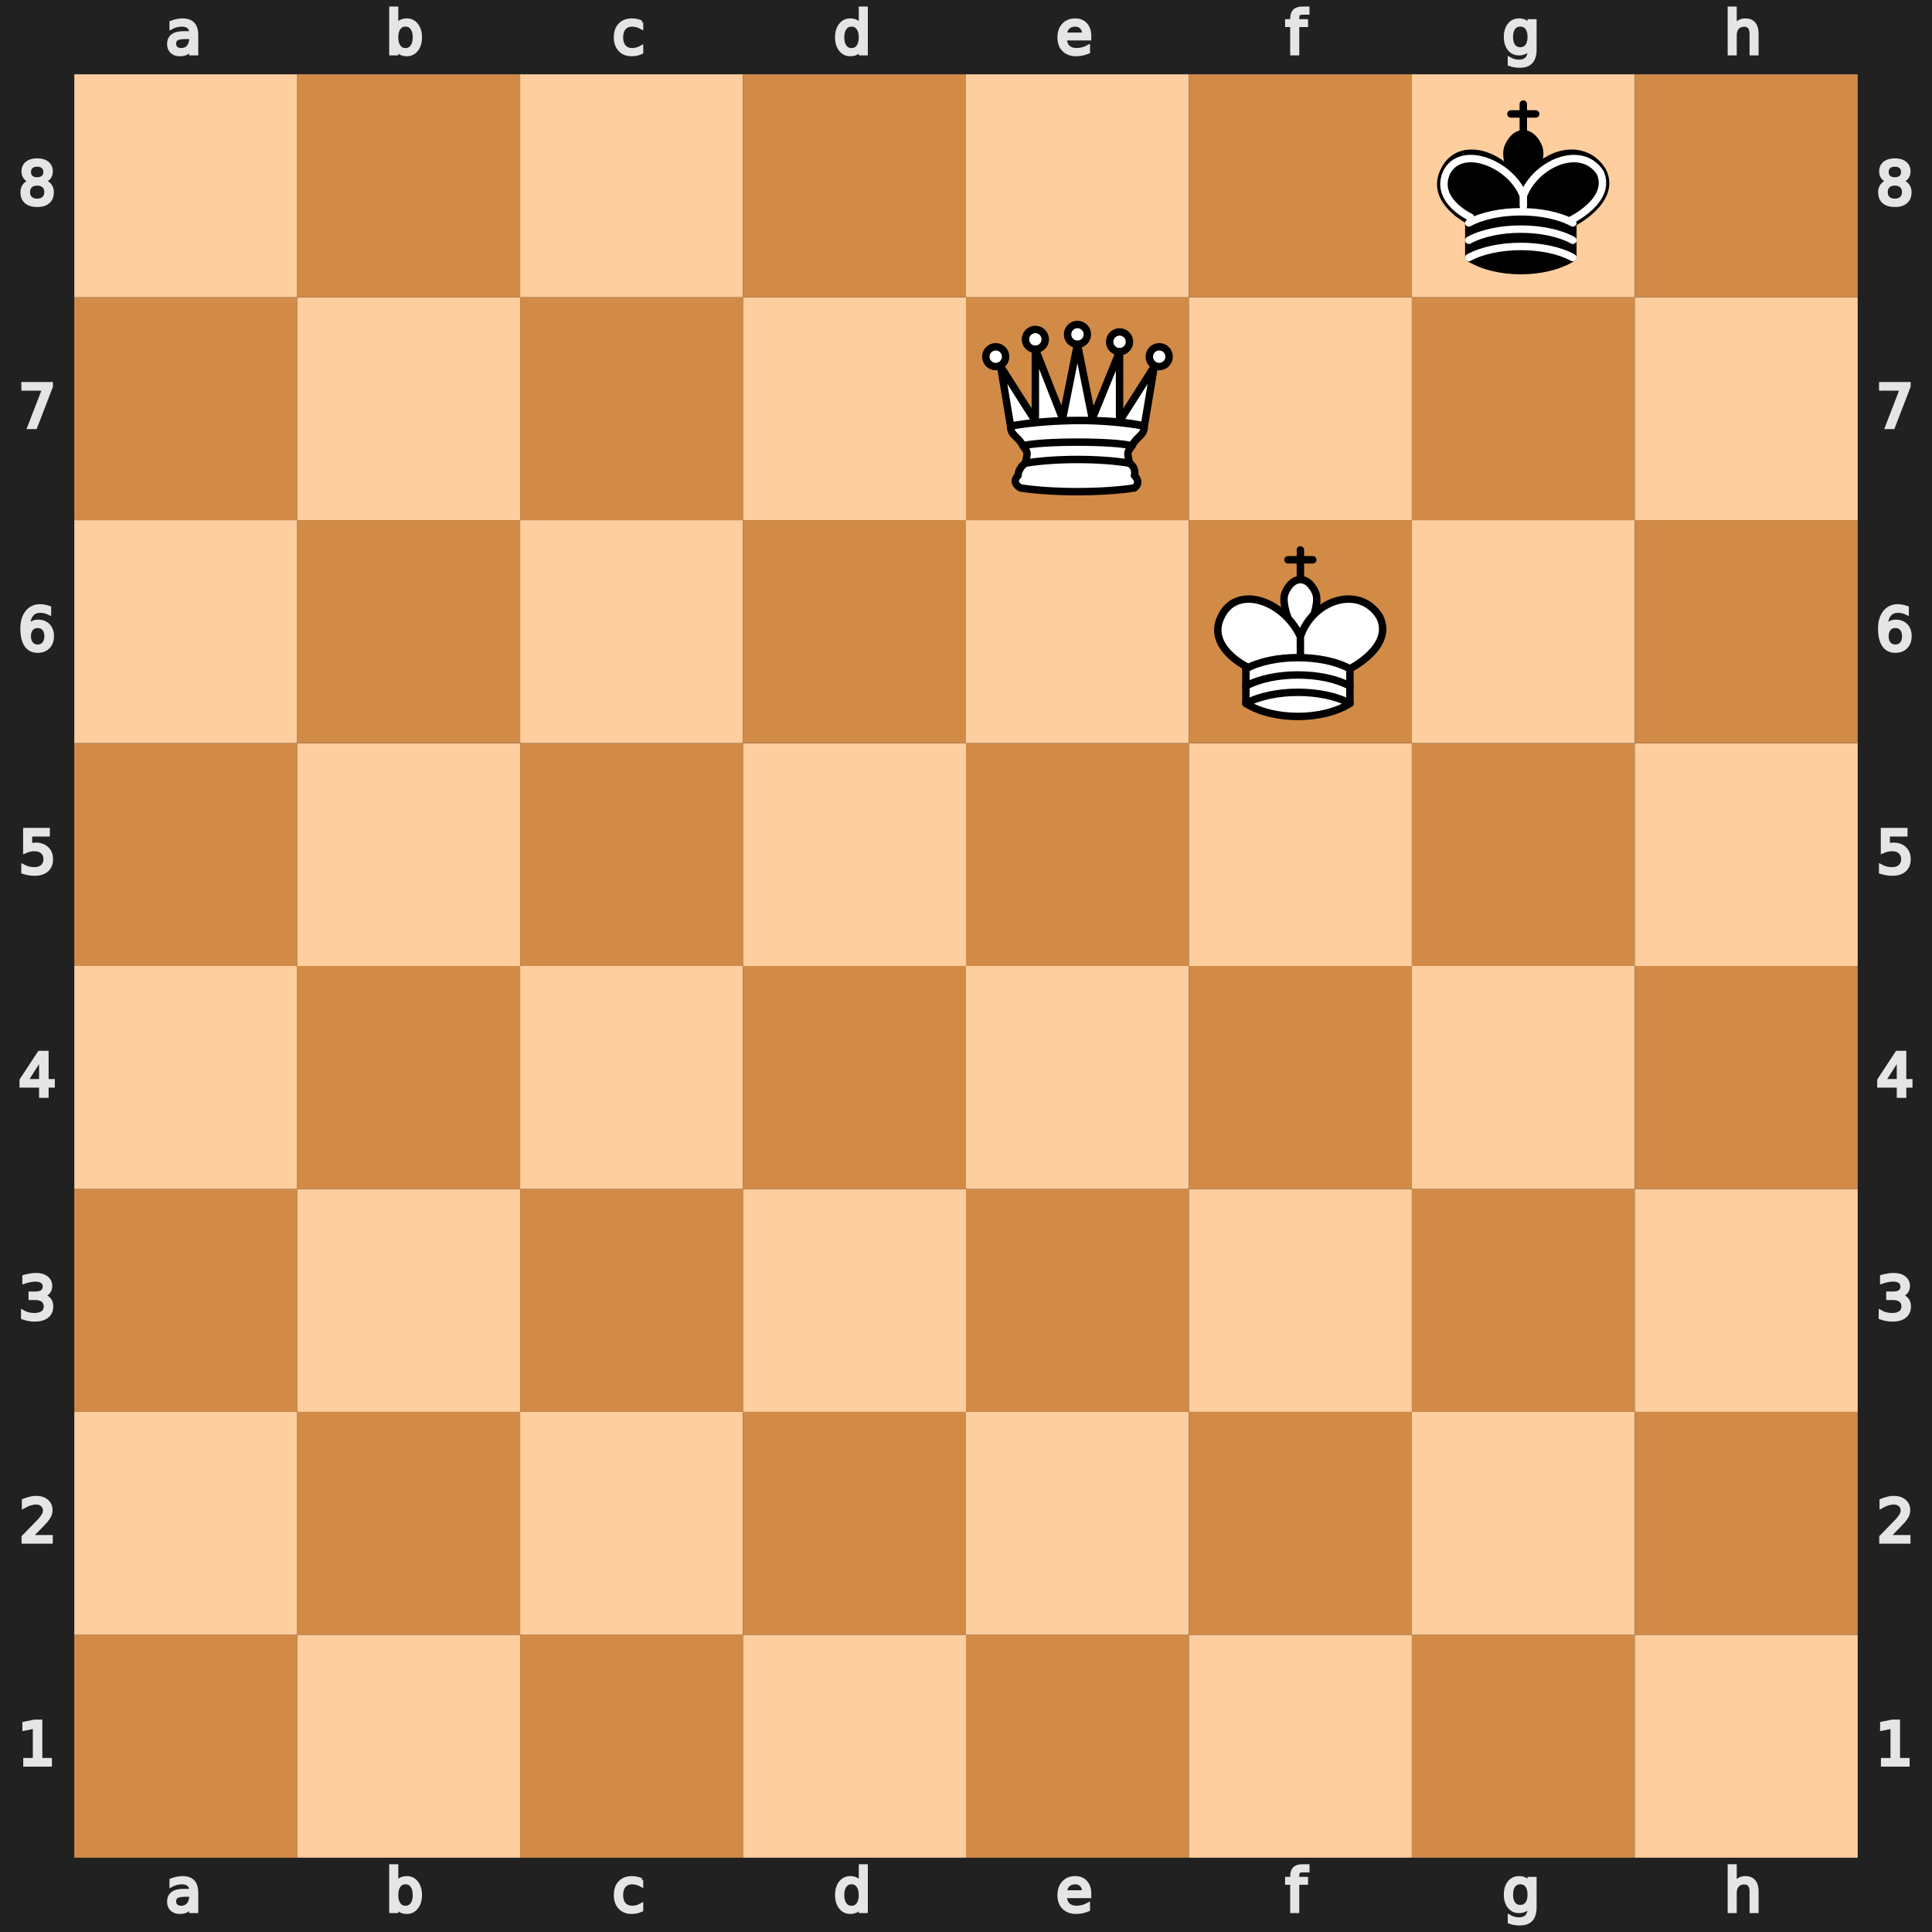
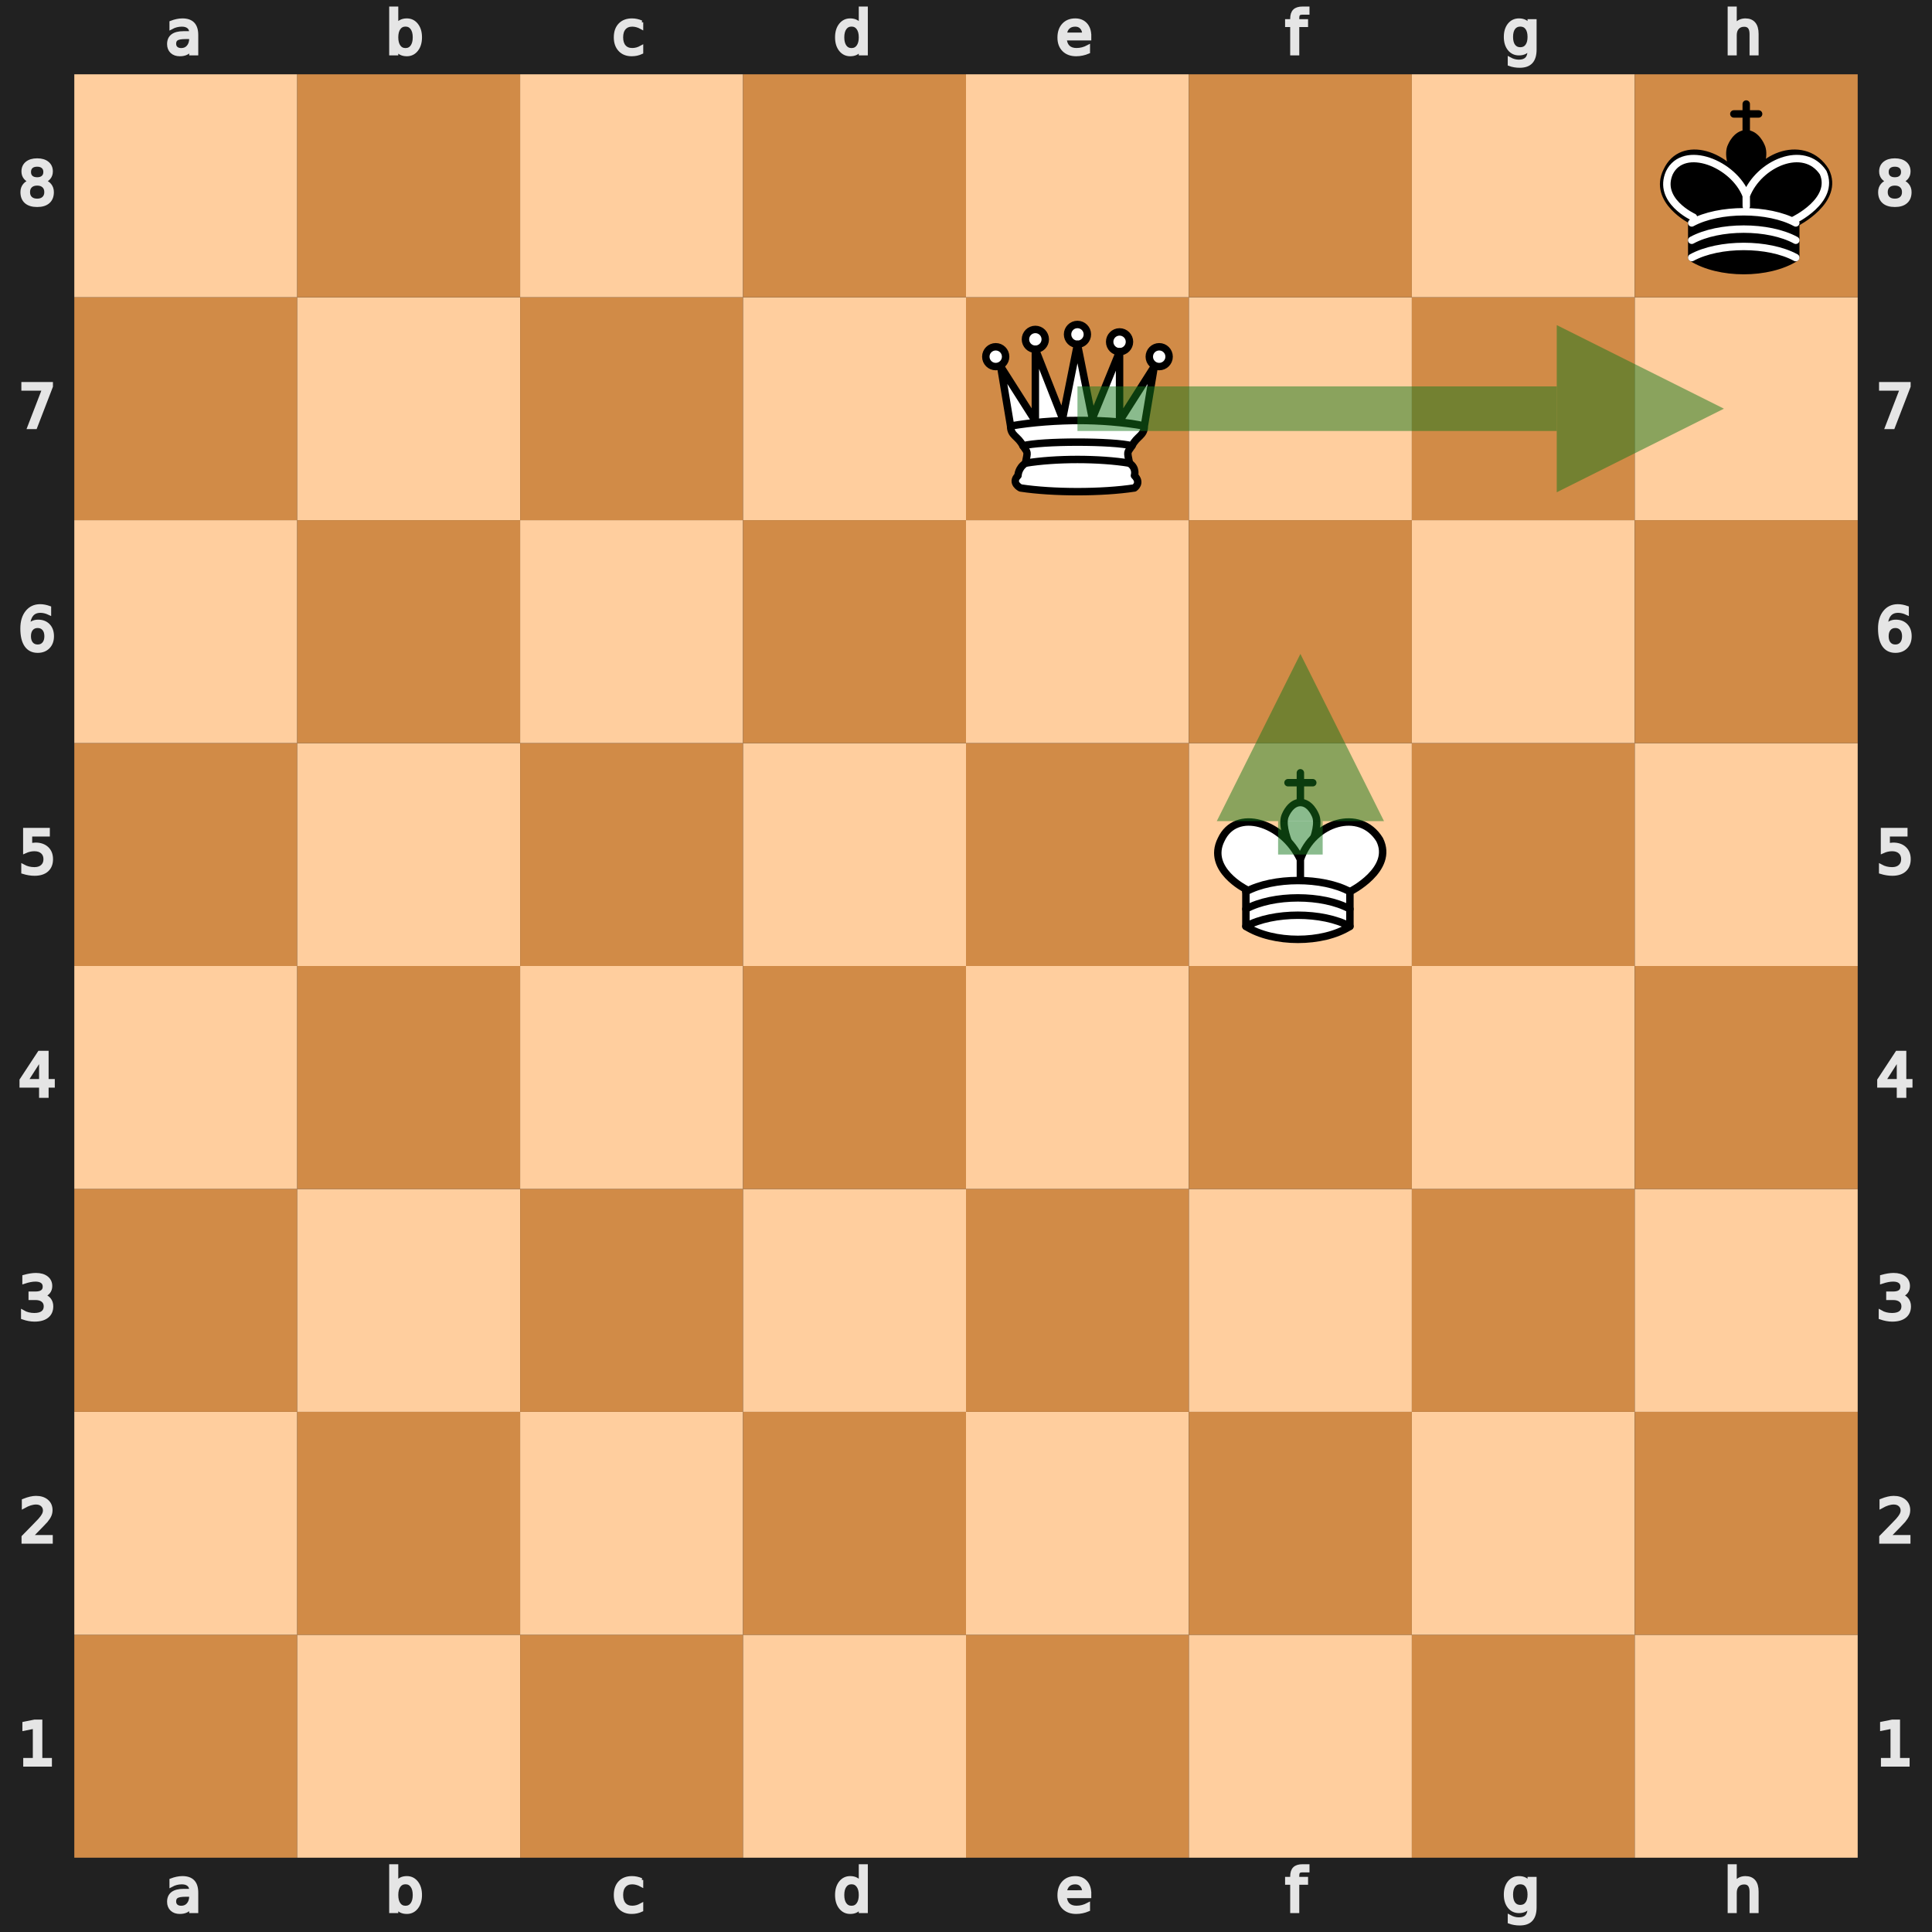
<svg xmlns="http://www.w3.org/2000/svg" xmlns:xlink="http://www.w3.org/1999/xlink" version="1.2" baseProfile="tiny" viewBox="0 0 390 390">
  <defs>
    <g id="white-queen" class="white queen" fill="#fff" fill-rule="evenodd" stroke="#000" stroke-width="1.5" stroke-linecap="round" stroke-linejoin="round">
      <path d="M8 12a2 2 0 1 1-4 0 2 2 0 1 1 4 0zM24.5 7.5a2 2 0 1 1-4 0 2 2 0 1 1 4 0zM41 12a2 2 0 1 1-4 0 2 2 0 1 1 4 0zM16 8.5a2 2 0 1 1-4 0 2 2 0 1 1 4 0zM33 9a2 2 0 1 1-4 0 2 2 0 1 1 4 0z" />
      <path d="M9 26c8.5-1.5 21-1.5 27 0l2-12-7 11V11l-5.5 13.5-3-15-3 15-5.5-14V25L7 14l2 12zM9 26c0 2 1.5 2 2.5 4 1 1.5 1 1 .5 3.5-1.5 1-1.5 2.5-1.5 2.5-1.5 1.5.5 2.5.5 2.5 6.5 1 16.5 1 23 0 0 0 1.5-1 0-2.5 0 0 .5-1.5-1-2.5-.5-2.5-.5-2 .5-3.5 1-2 2.5-2 2.5-4-8.5-1.5-18.5-1.5-27 0z" stroke-linecap="butt" />
      <path d="M11.5 30c3.5-1 18.5-1 22 0M12 33.5c6-1 15-1 21 0" fill="none" />
    </g>
    <g id="white-king" class="white king" fill="none" fill-rule="evenodd" stroke="#000" stroke-width="1.5" stroke-linecap="round" stroke-linejoin="round">
      <path d="M22.5 11.63V6M20 8h5" stroke-linejoin="miter" />
      <path d="M22.5 25s4.5-7.5 3-10.5c0 0-1-2.5-3-2.5s-3 2.5-3 2.5c-1.5 3 3 10.5 3 10.5" fill="#fff" stroke-linecap="butt" stroke-linejoin="miter" />
      <path d="M11.5 37c5.5 3.5 15.5 3.5 21 0v-7s9-4.5 6-10.5c-4-6.5-13.5-3.5-16 4V27v-3.5c-3.5-7.5-13-10.5-16-4-3 6 5 10 5 10V37z" fill="#fff" />
      <path d="M11.5 30c5.5-3 15.5-3 21 0m-21 3.5c5.5-3 15.5-3 21 0m-21 3.5c5.5-3 15.5-3 21 0" />
    </g>
    <g id="black-king" class="black king" fill="none" fill-rule="evenodd" stroke="#000" stroke-width="1.5" stroke-linecap="round" stroke-linejoin="round">
      <path d="M22.5 11.63V6" stroke-linejoin="miter" />
      <path d="M22.5 25s4.5-7.5 3-10.5c0 0-1-2.5-3-2.5s-3 2.5-3 2.5c-1.5 3 3 10.5 3 10.5" fill="#000" stroke-linecap="butt" stroke-linejoin="miter" />
      <path d="M11.5 37c5.5 3.5 15.5 3.5 21 0v-7s9-4.5 6-10.5c-4-6.5-13.5-3.5-16 4V27v-3.5c-3.5-7.5-13-10.5-16-4-3 6 5 10 5 10V37z" fill="#000" />
      <path d="M20 8h5" stroke-linejoin="miter" />
      <path d="M32 29.5s8.5-4 6.03-9.65C34.15 14 25 18 22.5 24.5l.01 2.1-.01-2.1C20 18 9.906 14 6.997 19.85c-2.497 5.65 4.853 9 4.853 9M11.5 30c5.5-3 15.5-3 21 0m-21 3.5c5.5-3 15.5-3 21 0m-21 3.5c5.5-3 15.5-3 21 0" stroke="#fff" />
    </g>
  </defs>
  <rect x="0" y="0" width="390" height="390" fill="#212121" />
  <g transform="translate(20, 0) scale(0.75, 0.75)" fill="#e5e5e5" stroke="#e5e5e5">
    <path d="M23.328 10.016q-1.742 0-2.414.398-.672.398-.672 1.36 0 .765.5 1.218.508.445 1.375.445 1.196 0 1.914-.843.727-.852.727-2.258v-.32zm2.867-.594v4.992h-1.437v-1.328q-.492.797-1.227 1.18-.734.375-1.797.375-1.343 0-2.14-.75-.79-.758-.79-2.024 0-1.476.985-2.226.992-.75 2.953-.75h2.016V8.75q0-.992-.656-1.531-.649-.547-1.829-.547-.75 0-1.46.18-.711.18-1.368.539V6.062q.79-.304 1.532-.453.742-.156 1.445-.156 1.898 0 2.836.984.937.985.937 2.985z" />
  </g>
  <g transform="translate(20, 375) scale(0.75, 0.75)" fill="#e5e5e5" stroke="#e5e5e5">
    <path d="M23.328 10.016q-1.742 0-2.414.398-.672.398-.672 1.36 0 .765.5 1.218.508.445 1.375.445 1.196 0 1.914-.843.727-.852.727-2.258v-.32zm2.867-.594v4.992h-1.437v-1.328q-.492.797-1.227 1.18-.734.375-1.797.375-1.343 0-2.14-.75-.79-.758-.79-2.024 0-1.476.985-2.226.992-.75 2.953-.75h2.016V8.75q0-.992-.656-1.531-.649-.547-1.829-.547-.75 0-1.46.18-.711.18-1.368.539V6.062q.79-.304 1.532-.453.742-.156 1.445-.156 1.898 0 2.836.984.937.985.937 2.985z" />
  </g>
  <g transform="translate(65, 0) scale(0.75, 0.75)" fill="#e5e5e5" stroke="#e5e5e5">
    <path d="M24.922 10.047q0-1.586-.656-2.485-.649-.906-1.79-.906-1.14 0-1.796.906-.649.899-.649 2.485 0 1.586.649 2.492.656.898 1.797.898 1.14 0 1.789-.898.656-.906.656-2.492zm-4.89-3.055q.452-.781 1.14-1.156.695-.383 1.656-.383 1.594 0 2.586 1.266 1 1.265 1 3.328 0 2.062-1 3.328-.992 1.266-2.586 1.266-.96 0-1.656-.375-.688-.383-1.14-1.164v1.312h-1.446V2.258h1.445z" />
  </g>
  <g transform="translate(65, 375) scale(0.75, 0.75)" fill="#e5e5e5" stroke="#e5e5e5">
    <path d="M24.922 10.047q0-1.586-.656-2.485-.649-.906-1.79-.906-1.14 0-1.796.906-.649.899-.649 2.485 0 1.586.649 2.492.656.898 1.797.898 1.14 0 1.789-.898.656-.906.656-2.492zm-4.89-3.055q.452-.781 1.14-1.156.695-.383 1.656-.383 1.594 0 2.586 1.266 1 1.265 1 3.328 0 2.062-1 3.328-.992 1.266-2.586 1.266-.96 0-1.656-.375-.688-.383-1.14-1.164v1.312h-1.446V2.258h1.445z" />
  </g>
  <g transform="translate(110, 0) scale(0.75, 0.75)" fill="#e5e5e5" stroke="#e5e5e5">
    <path d="M25.96 6v1.344q-.608-.336-1.226-.5-.609-.172-1.234-.172-1.398 0-2.172.89-.773.883-.773 2.485 0 1.601.773 2.492.774.883 2.172.883.625 0 1.234-.164.618-.172 1.227-.508v1.328q-.602.281-1.25.422-.64.14-1.367.14-1.977 0-3.14-1.242-1.165-1.242-1.165-3.351 0-2.14 1.172-3.367 1.18-1.227 3.227-1.227.664 0 1.296.14.633.134 1.227.407z" />
  </g>
  <g transform="translate(110, 375) scale(0.75, 0.75)" fill="#e5e5e5" stroke="#e5e5e5">
    <path d="M25.96 6v1.344q-.608-.336-1.226-.5-.609-.172-1.234-.172-1.398 0-2.172.89-.773.883-.773 2.485 0 1.601.773 2.492.774.883 2.172.883.625 0 1.234-.164.618-.172 1.227-.508v1.328q-.602.281-1.25.422-.64.14-1.367.14-1.977 0-3.14-1.242-1.165-1.242-1.165-3.351 0-2.14 1.172-3.367 1.18-1.227 3.227-1.227.664 0 1.296.14.633.134 1.227.407z" />
  </g>
  <g transform="translate(155, 0) scale(0.75, 0.75)" fill="#e5e5e5" stroke="#e5e5e5">
    <path d="M24.973 6.992V2.258h1.437v12.156h-1.437v-1.312q-.453.78-1.149 1.164-.687.375-1.656.375-1.586 0-2.586-1.266-.992-1.266-.992-3.328 0-2.063.992-3.328 1-1.266 2.586-1.266.969 0 1.656.383.696.375 1.149 1.156zm-4.899 3.055q0 1.586.649 2.492.656.898 1.797.898 1.14 0 1.796-.898.657-.906.657-2.492 0-1.586-.657-2.485-.656-.906-1.796-.906-1.141 0-1.797.906-.649.899-.649 2.485z" />
  </g>
  <g transform="translate(155, 375) scale(0.75, 0.75)" fill="#e5e5e5" stroke="#e5e5e5">
    <path d="M24.973 6.992V2.258h1.437v12.156h-1.437v-1.312q-.453.78-1.149 1.164-.687.375-1.656.375-1.586 0-2.586-1.266-.992-1.266-.992-3.328 0-2.063.992-3.328 1-1.266 2.586-1.266.969 0 1.656.383.696.375 1.149 1.156zm-4.899 3.055q0 1.586.649 2.492.656.898 1.797.898 1.14 0 1.796-.898.657-.906.657-2.492 0-1.586-.657-2.485-.656-.906-1.796-.906-1.141 0-1.797.906-.649.899-.649 2.485z" />
  </g>
  <g transform="translate(200, 0) scale(0.75, 0.75)" fill="#e5e5e5" stroke="#e5e5e5">
    <path d="M26.555 9.68v.703h-6.61q.094 1.484.89 2.265.806.774 2.235.774.828 0 1.602-.203.781-.203 1.547-.61v1.36q-.774.328-1.586.5-.813.172-1.649.172-2.093 0-3.32-1.22-1.219-1.218-1.219-3.296 0-2.148 1.157-3.406 1.164-1.266 3.132-1.266 1.766 0 2.79 1.14 1.03 1.134 1.03 3.087zm-1.438-.422q-.015-1.18-.664-1.883-.64-.703-1.703-.703-1.203 0-1.93.68-.718.68-.828 1.914z" />
  </g>
  <g transform="translate(200, 375) scale(0.75, 0.75)" fill="#e5e5e5" stroke="#e5e5e5">
    <path d="M26.555 9.68v.703h-6.61q.094 1.484.89 2.265.806.774 2.235.774.828 0 1.602-.203.781-.203 1.547-.61v1.36q-.774.328-1.586.5-.813.172-1.649.172-2.093 0-3.32-1.22-1.219-1.218-1.219-3.296 0-2.148 1.157-3.406 1.164-1.266 3.132-1.266 1.766 0 2.79 1.14 1.03 1.134 1.03 3.087zm-1.438-.422q-.015-1.18-.664-1.883-.64-.703-1.703-.703-1.203 0-1.93.68-.718.68-.828 1.914z" />
  </g>
  <g transform="translate(245, 0) scale(0.75, 0.75)" fill="#e5e5e5" stroke="#e5e5e5">
    <path d="M25.285 2.258v1.195H23.91q-.773 0-1.078.313-.297.312-.297 1.125v.773h2.367v1.117h-2.367v7.633H21.09V6.781h-1.375V5.664h1.375v-.61q0-1.46.68-2.124.68-.672 2.156-.672z" />
  </g>
  <g transform="translate(245, 375) scale(0.75, 0.75)" fill="#e5e5e5" stroke="#e5e5e5">
    <path d="M25.285 2.258v1.195H23.91q-.773 0-1.078.313-.297.312-.297 1.125v.773h2.367v1.117h-2.367v7.633H21.09V6.781h-1.375V5.664h1.375v-.61q0-1.46.68-2.124.68-.672 2.156-.672z" />
  </g>
  <g transform="translate(290, 0) scale(0.75, 0.75)" fill="#e5e5e5" stroke="#e5e5e5">
    <path d="M24.973 9.937q0-1.562-.649-2.421-.64-.86-1.804-.86-1.157 0-1.805.86-.64.859-.64 2.421 0 1.555.64 2.415.648.859 1.805.859 1.164 0 1.804-.86.649-.859.649-2.414zm1.437 3.391q0 2.234-.992 3.32-.992 1.094-3.04 1.094-.757 0-1.429-.117-.672-.11-1.304-.344v-1.398q.632.344 1.25.508.617.164 1.257.164 1.414 0 2.118-.743.703-.734.703-2.226v-.711q-.446.773-1.141 1.156-.695.383-1.664.383-1.61 0-2.594-1.227-.984-1.226-.984-3.25 0-2.03.984-3.257.985-1.227 2.594-1.227.969 0 1.664.383t1.14 1.156V5.664h1.438z" />
  </g>
  <g transform="translate(290, 375) scale(0.75, 0.75)" fill="#e5e5e5" stroke="#e5e5e5">
    <path d="M24.973 9.937q0-1.562-.649-2.421-.64-.86-1.804-.86-1.157 0-1.805.86-.64.859-.64 2.421 0 1.555.64 2.415.648.859 1.805.859 1.164 0 1.804-.86.649-.859.649-2.414zm1.437 3.391q0 2.234-.992 3.32-.992 1.094-3.04 1.094-.757 0-1.429-.117-.672-.11-1.304-.344v-1.398q.632.344 1.25.508.617.164 1.257.164 1.414 0 2.118-.743.703-.734.703-2.226v-.711q-.446.773-1.141 1.156-.695.383-1.664.383-1.61 0-2.594-1.227-.984-1.226-.984-3.25 0-2.03.984-3.257.985-1.227 2.594-1.227.969 0 1.664.383t1.14 1.156V5.664h1.438z" />
  </g>
  <g transform="translate(335, 0) scale(0.75, 0.75)" fill="#e5e5e5" stroke="#e5e5e5">
    <path d="M26.164 9.133v5.281h-1.437V9.18q0-1.243-.485-1.86-.484-.617-1.453-.617-1.164 0-1.836.742-.672.742-.672 2.024v4.945h-1.445V2.258h1.445v4.765q.516-.789 1.211-1.18.703-.39 1.617-.39 1.508 0 2.282.938.773.93.773 2.742z" />
  </g>
  <g transform="translate(335, 375) scale(0.75, 0.75)" fill="#e5e5e5" stroke="#e5e5e5">
    <path d="M26.164 9.133v5.281h-1.437V9.18q0-1.243-.485-1.86-.484-.617-1.453-.617-1.164 0-1.836.742-.672.742-.672 2.024v4.945h-1.445V2.258h1.445v4.765q.516-.789 1.211-1.18.703-.39 1.617-.39 1.508 0 2.282.938.773.93.773 2.742z" />
  </g>
  <g transform="translate(0, 335) scale(0.75, 0.75)" fill="#e5e5e5" stroke="#e5e5e5">
    <path d="M6.754 26.996h2.578v-8.898l-2.805.562v-1.437l2.79-.563h1.578v10.336h2.578v1.328h-6.72z" />
  </g>
  <g transform="translate(375, 335) scale(0.75, 0.75)" fill="#e5e5e5" stroke="#e5e5e5">
    <path d="M6.754 26.996h2.578v-8.898l-2.805.562v-1.437l2.79-.563h1.578v10.336h2.578v1.328h-6.72z" />
  </g>
  <g transform="translate(0, 290) scale(0.75, 0.75)" fill="#e5e5e5" stroke="#e5e5e5">
    <path d="M8.195 26.996h5.508v1.328H6.297v-1.328q.898-.93 2.445-2.492 1.555-1.57 1.953-2.024.758-.851 1.055-1.437.305-.594.305-1.164 0-.93-.657-1.516-.648-.586-1.695-.586-.742 0-1.57.258-.82.258-1.758.781v-1.593q.953-.383 1.781-.578.828-.196 1.516-.196 1.812 0 2.89.906 1.079.907 1.079 2.422 0 .72-.274 1.368-.265.64-.976 1.515-.196.227-1.243 1.313-1.046 1.078-2.953 3.023z" />
  </g>
  <g transform="translate(375, 290) scale(0.75, 0.75)" fill="#e5e5e5" stroke="#e5e5e5">
    <path d="M8.195 26.996h5.508v1.328H6.297v-1.328q.898-.93 2.445-2.492 1.555-1.57 1.953-2.024.758-.851 1.055-1.437.305-.594.305-1.164 0-.93-.657-1.516-.648-.586-1.695-.586-.742 0-1.57.258-.82.258-1.758.781v-1.593q.953-.383 1.781-.578.828-.196 1.516-.196 1.812 0 2.89.906 1.079.907 1.079 2.422 0 .72-.274 1.368-.265.64-.976 1.515-.196.227-1.243 1.313-1.046 1.078-2.953 3.023z" />
  </g>
  <g transform="translate(0, 245) scale(0.75, 0.75)" fill="#e5e5e5" stroke="#e5e5e5">
    <path d="M11.434 22.035q1.132.242 1.765 1.008.64.766.64 1.89 0 1.727-1.187 2.672-1.187.946-3.375.946-.734 0-1.515-.149-.774-.14-1.602-.43V26.45q.656.383 1.438.578.78.196 1.632.196 1.485 0 2.258-.586.782-.586.782-1.703 0-1.032-.727-1.61-.719-.586-2.008-.586h-1.36v-1.297h1.423q1.164 0 1.78-.46.618-.47.618-1.344 0-.899-.64-1.375-.633-.485-1.82-.485-.65 0-1.391.141-.743.14-1.633.437V16.95q.898-.25 1.68-.375.788-.125 1.484-.125 1.797 0 2.844.82 1.046.813 1.046 2.204 0 .968-.554 1.64-.555.664-1.578.922z" />
  </g>
  <g transform="translate(375, 245) scale(0.75, 0.75)" fill="#e5e5e5" stroke="#e5e5e5">
    <path d="M11.434 22.035q1.132.242 1.765 1.008.64.766.64 1.89 0 1.727-1.187 2.672-1.187.946-3.375.946-.734 0-1.515-.149-.774-.14-1.602-.43V26.45q.656.383 1.438.578.78.196 1.632.196 1.485 0 2.258-.586.782-.586.782-1.703 0-1.032-.727-1.61-.719-.586-2.008-.586h-1.36v-1.297h1.423q1.164 0 1.78-.46.618-.47.618-1.344 0-.899-.64-1.375-.633-.485-1.82-.485-.65 0-1.391.141-.743.14-1.633.437V16.95q.898-.25 1.68-.375.788-.125 1.484-.125 1.797 0 2.844.82 1.046.813 1.046 2.204 0 .968-.554 1.64-.555.664-1.578.922z" />
  </g>
  <g transform="translate(0, 200) scale(0.75, 0.75)" fill="#e5e5e5" stroke="#e5e5e5">
    <path d="M11.016 18.035L7.03 24.262h3.985zm-.414-1.375h1.984v7.602h1.664v1.312h-1.664v2.75h-1.57v-2.75H5.75v-1.523z" />
  </g>
  <g transform="translate(375, 200) scale(0.75, 0.75)" fill="#e5e5e5" stroke="#e5e5e5">
    <path d="M11.016 18.035L7.03 24.262h3.985zm-.414-1.375h1.984v7.602h1.664v1.312h-1.664v2.75h-1.57v-2.75H5.75v-1.523z" />
  </g>
  <g transform="translate(0, 155) scale(0.75, 0.75)" fill="#e5e5e5" stroke="#e5e5e5">
    <path d="M6.719 16.66h6.195v1.328h-4.75v2.86q.344-.118.688-.172.343-.063.687-.063 1.953 0 3.094 1.07 1.14 1.07 1.14 2.899 0 1.883-1.171 2.93-1.172 1.039-3.305 1.039-.735 0-1.5-.125-.758-.125-1.57-.375v-1.586q.703.383 1.453.57.75.188 1.586.188 1.351 0 2.14-.711.79-.711.79-1.93 0-1.219-.79-1.93-.789-.71-2.14-.71-.633 0-1.266.14-.625.14-1.281.438z" />
  </g>
  <g transform="translate(375, 155) scale(0.75, 0.75)" fill="#e5e5e5" stroke="#e5e5e5">
    <path d="M6.719 16.66h6.195v1.328h-4.75v2.86q.344-.118.688-.172.343-.063.687-.063 1.953 0 3.094 1.07 1.14 1.07 1.14 2.899 0 1.883-1.171 2.93-1.172 1.039-3.305 1.039-.735 0-1.5-.125-.758-.125-1.57-.375v-1.586q.703.383 1.453.57.75.188 1.586.188 1.351 0 2.14-.711.79-.711.79-1.93 0-1.219-.79-1.93-.789-.71-2.14-.71-.633 0-1.266.14-.625.14-1.281.438z" />
  </g>
  <g transform="translate(0, 110) scale(0.75, 0.75)" fill="#e5e5e5" stroke="#e5e5e5">
    <path d="M10.137 21.863q-1.063 0-1.688.727-.617.726-.617 1.992 0 1.258.617 1.992.625.727 1.688.727 1.062 0 1.68-.727.624-.734.624-1.992 0-1.266-.625-1.992-.617-.727-1.68-.727zm3.133-4.945v1.437q-.594-.28-1.204-.43-.601-.148-1.195-.148-1.562 0-2.39 1.055-.82 1.055-.938 3.188.46-.68 1.156-1.04.696-.367 1.531-.367 1.758 0 2.774 1.07 1.023 1.063 1.023 2.899 0 1.797-1.062 2.883-1.063 1.086-2.828 1.086-2.024 0-3.094-1.547-1.07-1.555-1.07-4.5 0-2.766 1.312-4.406 1.313-1.649 3.524-1.649.593 0 1.195.117.61.118 1.266.352z" />
  </g>
  <g transform="translate(375, 110) scale(0.75, 0.75)" fill="#e5e5e5" stroke="#e5e5e5">
    <path d="M10.137 21.863q-1.063 0-1.688.727-.617.726-.617 1.992 0 1.258.617 1.992.625.727 1.688.727 1.062 0 1.68-.727.624-.734.624-1.992 0-1.266-.625-1.992-.617-.727-1.68-.727zm3.133-4.945v1.437q-.594-.28-1.204-.43-.601-.148-1.195-.148-1.562 0-2.39 1.055-.82 1.055-.938 3.188.46-.68 1.156-1.04.696-.367 1.531-.367 1.758 0 2.774 1.07 1.023 1.063 1.023 2.899 0 1.797-1.062 2.883-1.063 1.086-2.828 1.086-2.024 0-3.094-1.547-1.07-1.555-1.07-4.5 0-2.766 1.312-4.406 1.313-1.649 3.524-1.649.593 0 1.195.117.61.118 1.266.352z" />
  </g>
  <g transform="translate(0, 65) scale(0.75, 0.75)" fill="#e5e5e5" stroke="#e5e5e5">
    <path d="M6.25 16.66h7.5v.672L9.516 28.324H7.867l3.985-10.336H6.25z" />
  </g>
  <g transform="translate(375, 65) scale(0.75, 0.75)" fill="#e5e5e5" stroke="#e5e5e5">
    <path d="M6.25 16.66h7.5v.672L9.516 28.324H7.867l3.985-10.336H6.25z" />
  </g>
  <g transform="translate(0, 20) scale(0.75, 0.75)" fill="#e5e5e5" stroke="#e5e5e5">
    <path d="M10 22.785q-1.125 0-1.773.602-.641.601-.641 1.656t.64 1.656q.649.602 1.774.602t1.773-.602q.649-.61.649-1.656 0-1.055-.649-1.656-.64-.602-1.773-.602zm-1.578-.672q-1.016-.25-1.586-.945-.563-.695-.563-1.695 0-1.399.993-2.211 1-.813 2.734-.813 1.742 0 2.734.813.993.812.993 2.21 0 1-.57 1.696-.563.695-1.571.945 1.14.266 1.773 1.04.641.773.641 1.89 0 1.695-1.04 2.602-1.03.906-2.96.906t-2.969-.906Q6 26.738 6 25.043q0-1.117.64-1.89.641-.774 1.782-1.04zm-.578-2.492q0 .906.562 1.414.57.508 1.594.508 1.016 0 1.586-.508.578-.508.578-1.414 0-.906-.578-1.414-.57-.508-1.586-.508-1.023 0-1.594.508-.562.508-.562 1.414z" />
  </g>
  <g transform="translate(375, 20) scale(0.75, 0.75)" fill="#e5e5e5" stroke="#e5e5e5">
    <path d="M10 22.785q-1.125 0-1.773.602-.641.601-.641 1.656t.64 1.656q.649.602 1.774.602t1.773-.602q.649-.61.649-1.656 0-1.055-.649-1.656-.64-.602-1.773-.602zm-1.578-.672q-1.016-.25-1.586-.945-.563-.695-.563-1.695 0-1.399.993-2.211 1-.813 2.734-.813 1.742 0 2.734.813.993.812.993 2.21 0 1-.57 1.696-.563.695-1.571.945 1.14.266 1.773 1.04.641.773.641 1.89 0 1.695-1.04 2.602-1.03.906-2.96.906t-2.969-.906Q6 26.738 6 25.043q0-1.117.64-1.89.641-.774 1.782-1.04zm-.578-2.492q0 .906.562 1.414.57.508 1.594.508 1.016 0 1.586-.508.578-.508.578-1.414 0-.906-.578-1.414-.57-.508-1.586-.508-1.023 0-1.594.508-.562.508-.562 1.414z" />
  </g>
  <rect x="15" y="330" width="45" height="45" class="square dark a1" stroke="none" fill="#d18b47" />
  <rect x="60" y="330" width="45" height="45" class="square light b1" stroke="none" fill="#ffce9e" />
  <rect x="105" y="330" width="45" height="45" class="square dark c1" stroke="none" fill="#d18b47" />
  <rect x="150" y="330" width="45" height="45" class="square light d1" stroke="none" fill="#ffce9e" />
  <rect x="195" y="330" width="45" height="45" class="square dark e1" stroke="none" fill="#d18b47" />
  <rect x="240" y="330" width="45" height="45" class="square light f1" stroke="none" fill="#ffce9e" />
  <rect x="285" y="330" width="45" height="45" class="square dark g1" stroke="none" fill="#d18b47" />
  <rect x="330" y="330" width="45" height="45" class="square light h1" stroke="none" fill="#ffce9e" />
  <rect x="15" y="285" width="45" height="45" class="square light a2" stroke="none" fill="#ffce9e" />
  <rect x="60" y="285" width="45" height="45" class="square dark b2" stroke="none" fill="#d18b47" />
  <rect x="105" y="285" width="45" height="45" class="square light c2" stroke="none" fill="#ffce9e" />
  <rect x="150" y="285" width="45" height="45" class="square dark d2" stroke="none" fill="#d18b47" />
  <rect x="195" y="285" width="45" height="45" class="square light e2" stroke="none" fill="#ffce9e" />
  <rect x="240" y="285" width="45" height="45" class="square dark f2" stroke="none" fill="#d18b47" />
  <rect x="285" y="285" width="45" height="45" class="square light g2" stroke="none" fill="#ffce9e" />
  <rect x="330" y="285" width="45" height="45" class="square dark h2" stroke="none" fill="#d18b47" />
  <rect x="15" y="240" width="45" height="45" class="square dark a3" stroke="none" fill="#d18b47" />
  <rect x="60" y="240" width="45" height="45" class="square light b3" stroke="none" fill="#ffce9e" />
  <rect x="105" y="240" width="45" height="45" class="square dark c3" stroke="none" fill="#d18b47" />
  <rect x="150" y="240" width="45" height="45" class="square light d3" stroke="none" fill="#ffce9e" />
  <rect x="195" y="240" width="45" height="45" class="square dark e3" stroke="none" fill="#d18b47" />
  <rect x="240" y="240" width="45" height="45" class="square light f3" stroke="none" fill="#ffce9e" />
  <rect x="285" y="240" width="45" height="45" class="square dark g3" stroke="none" fill="#d18b47" />
  <rect x="330" y="240" width="45" height="45" class="square light h3" stroke="none" fill="#ffce9e" />
  <rect x="15" y="195" width="45" height="45" class="square light a4" stroke="none" fill="#ffce9e" />
  <rect x="60" y="195" width="45" height="45" class="square dark b4" stroke="none" fill="#d18b47" />
  <rect x="105" y="195" width="45" height="45" class="square light c4" stroke="none" fill="#ffce9e" />
  <rect x="150" y="195" width="45" height="45" class="square dark d4" stroke="none" fill="#d18b47" />
  <rect x="195" y="195" width="45" height="45" class="square light e4" stroke="none" fill="#ffce9e" />
  <rect x="240" y="195" width="45" height="45" class="square dark f4" stroke="none" fill="#d18b47" />
  <rect x="285" y="195" width="45" height="45" class="square light g4" stroke="none" fill="#ffce9e" />
  <rect x="330" y="195" width="45" height="45" class="square dark h4" stroke="none" fill="#d18b47" />
  <rect x="15" y="150" width="45" height="45" class="square dark a5" stroke="none" fill="#d18b47" />
  <rect x="60" y="150" width="45" height="45" class="square light b5" stroke="none" fill="#ffce9e" />
  <rect x="105" y="150" width="45" height="45" class="square dark c5" stroke="none" fill="#d18b47" />
  <rect x="150" y="150" width="45" height="45" class="square light d5" stroke="none" fill="#ffce9e" />
  <rect x="195" y="150" width="45" height="45" class="square dark e5" stroke="none" fill="#d18b47" />
  <rect x="240" y="150" width="45" height="45" class="square light f5" stroke="none" fill="#ffce9e" />
  <rect x="285" y="150" width="45" height="45" class="square dark g5" stroke="none" fill="#d18b47" />
  <rect x="330" y="150" width="45" height="45" class="square light h5" stroke="none" fill="#ffce9e" />
  <rect x="15" y="105" width="45" height="45" class="square light a6" stroke="none" fill="#ffce9e" />
  <rect x="60" y="105" width="45" height="45" class="square dark b6" stroke="none" fill="#d18b47" />
  <rect x="105" y="105" width="45" height="45" class="square light c6" stroke="none" fill="#ffce9e" />
  <rect x="150" y="105" width="45" height="45" class="square dark d6" stroke="none" fill="#d18b47" />
  <rect x="195" y="105" width="45" height="45" class="square light e6" stroke="none" fill="#ffce9e" />
  <rect x="240" y="105" width="45" height="45" class="square dark f6" stroke="none" fill="#d18b47" />
  <rect x="285" y="105" width="45" height="45" class="square light g6" stroke="none" fill="#ffce9e" />
  <rect x="330" y="105" width="45" height="45" class="square dark h6" stroke="none" fill="#d18b47" />
  <rect x="15" y="60" width="45" height="45" class="square dark a7" stroke="none" fill="#d18b47" />
  <rect x="60" y="60" width="45" height="45" class="square light b7" stroke="none" fill="#ffce9e" />
  <rect x="105" y="60" width="45" height="45" class="square dark c7" stroke="none" fill="#d18b47" />
  <rect x="150" y="60" width="45" height="45" class="square light d7" stroke="none" fill="#ffce9e" />
  <rect x="195" y="60" width="45" height="45" class="square dark e7" stroke="none" fill="#d18b47" />
  <rect x="240" y="60" width="45" height="45" class="square light f7" stroke="none" fill="#ffce9e" />
  <rect x="285" y="60" width="45" height="45" class="square dark g7" stroke="none" fill="#d18b47" />
  <rect x="330" y="60" width="45" height="45" class="square light h7" stroke="none" fill="#ffce9e" />
  <rect x="15" y="15" width="45" height="45" class="square light a8" stroke="none" fill="#ffce9e" />
  <rect x="60" y="15" width="45" height="45" class="square dark b8" stroke="none" fill="#d18b47" />
  <rect x="105" y="15" width="45" height="45" class="square light c8" stroke="none" fill="#ffce9e" />
  <rect x="150" y="15" width="45" height="45" class="square dark d8" stroke="none" fill="#d18b47" />
  <rect x="195" y="15" width="45" height="45" class="square light e8" stroke="none" fill="#ffce9e" />
  <rect x="240" y="15" width="45" height="45" class="square dark f8" stroke="none" fill="#d18b47" />
  <rect x="285" y="15" width="45" height="45" class="square light g8" stroke="none" fill="#ffce9e" />
  <rect x="330" y="15" width="45" height="45" class="square dark h8" stroke="none" fill="#d18b47" />
-   <use href="#white-king" xlink:href="#white-king" transform="translate(240, 105)" />
+   <use href="#white-king" xlink:href="#white-king" transform="translate(240, 150)" />
  <use href="#white-queen" xlink:href="#white-queen" transform="translate(195, 60)" />
-   <use href="#black-king" xlink:href="#black-king" transform="translate(285, 15)" />
+   <use href="#black-king" xlink:href="#black-king" transform="translate(330, 15)" />
+   <line x1="262.5" y1="172.5" x2="262.5" y2="165.75" stroke="#15781B" opacity="0.502" stroke-width="9.0" stroke-linecap="butt" class="arrow" />
+   <polygon points="262.5,132.0 245.625,165.75 279.375,165.75" fill="#15781B" opacity="0.502" class="arrow" />
+   <line x1="217.5" y1="82.5" x2="314.25" y2="82.5" stroke="#15781B" opacity="0.502" stroke-width="9.0" stroke-linecap="butt" class="arrow" />
+   <polygon points="348.0,82.5 314.25,65.625 314.25,99.375" fill="#15781B" opacity="0.502" class="arrow" />
</svg>
